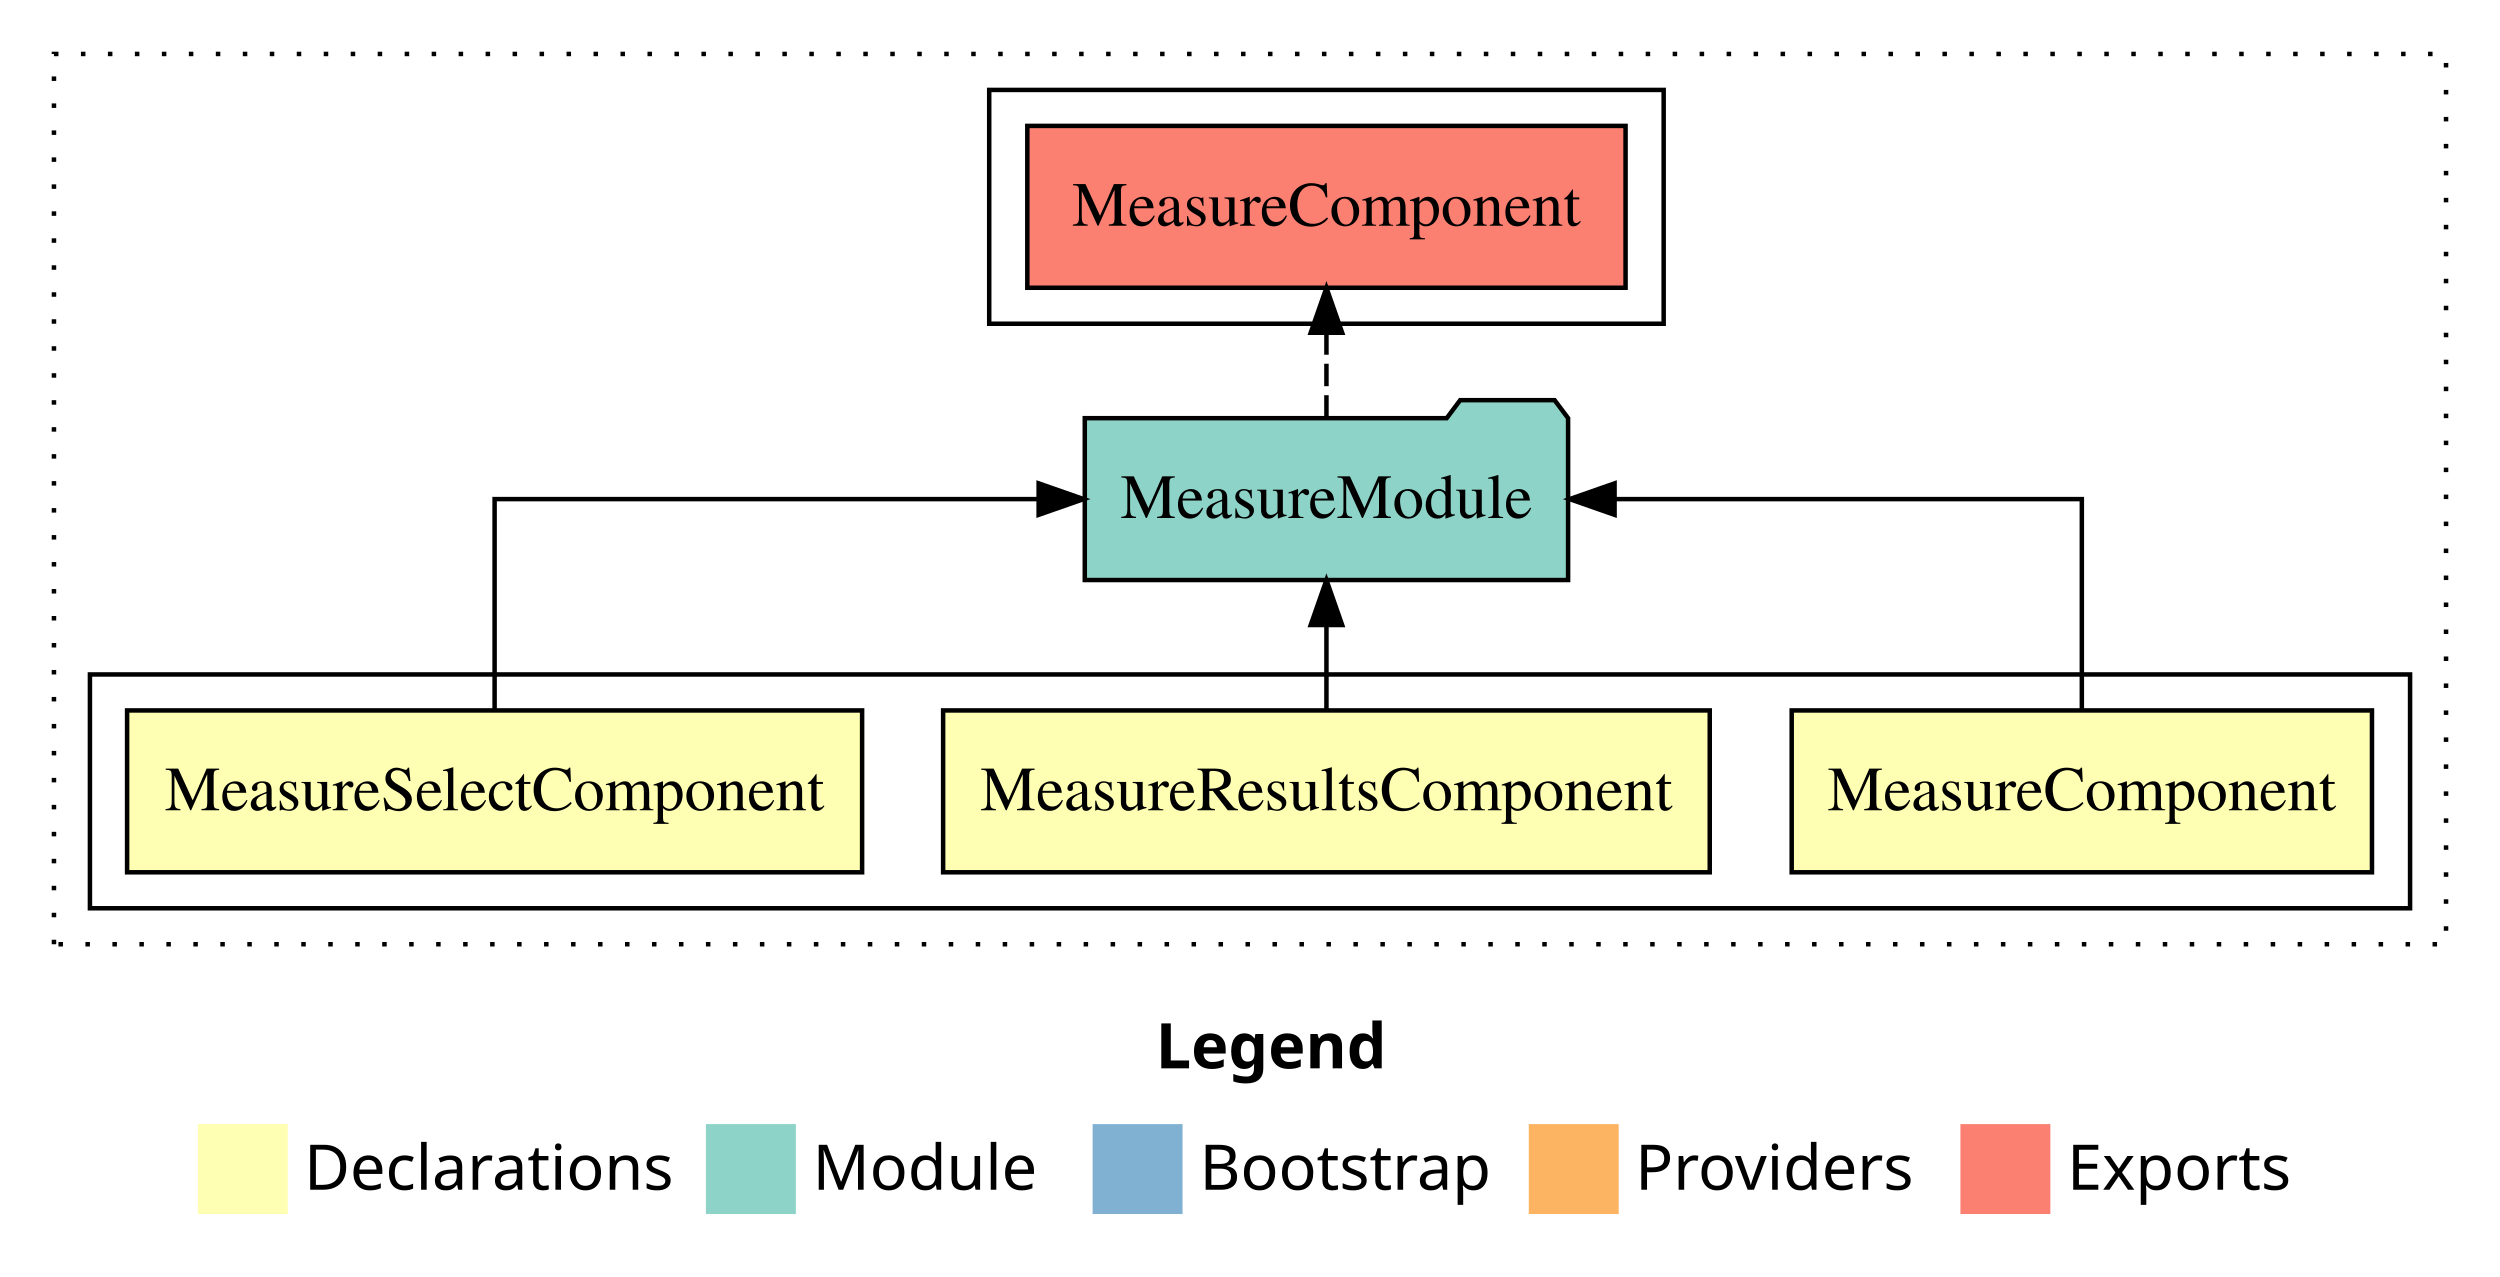
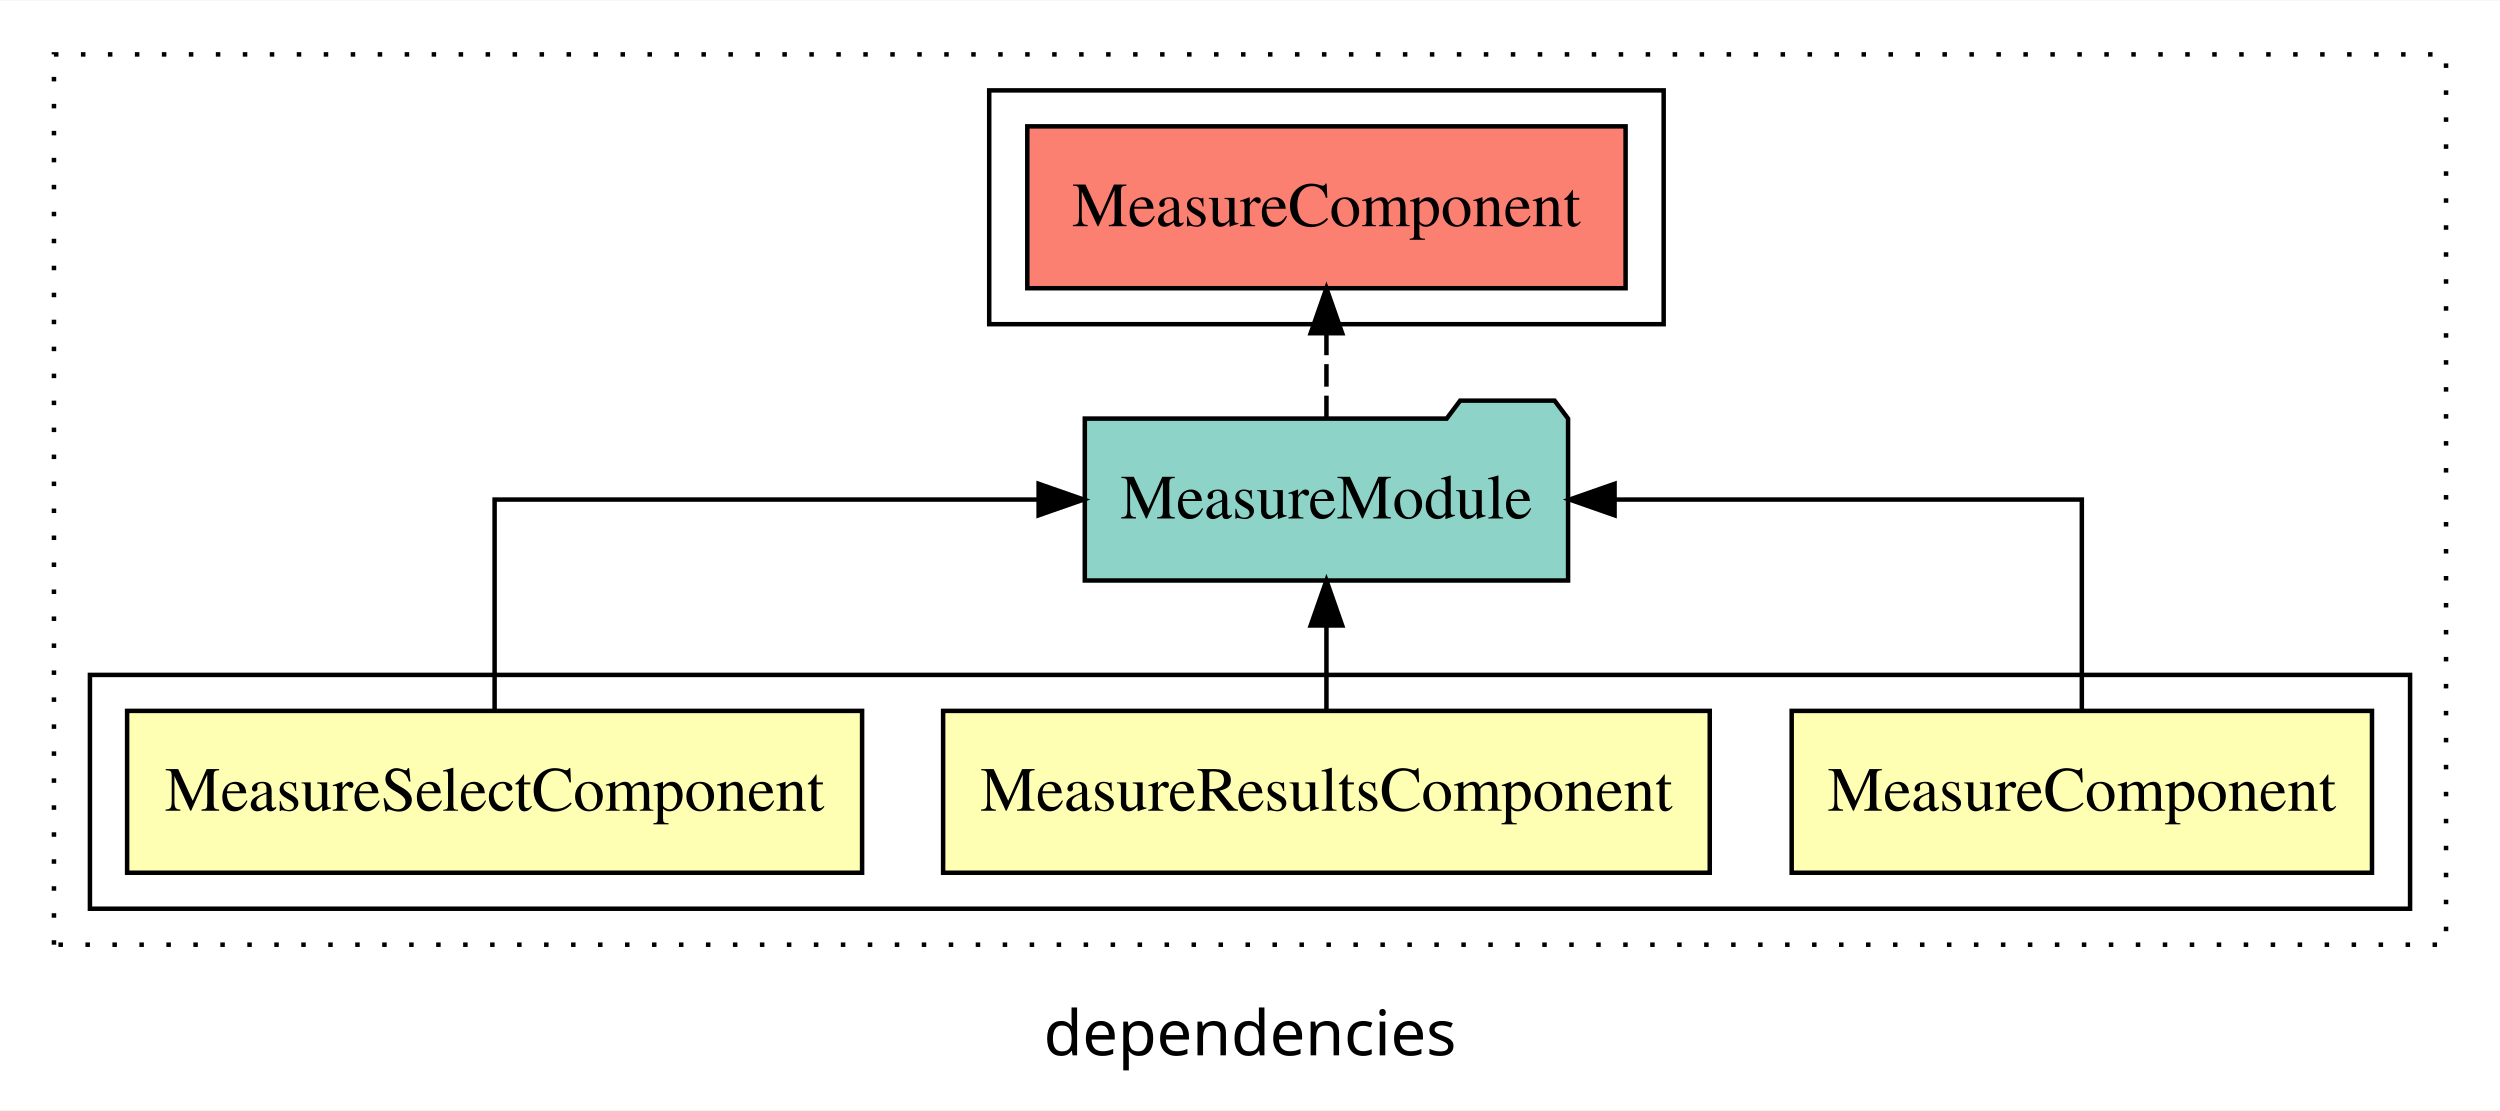
- <svg xmlns="http://www.w3.org/2000/svg" width="556pt" height="284pt" viewBox="0.00 0.00 556.00 284.00">
-   <g id="graph0" class="graph" transform="scale(1 1) rotate(0) translate(4 280)">
-     <polygon fill="#ffffff" stroke="transparent" points="-4,4 -4,-280 552,-280 552,4 -4,4" />
-     <text text-anchor="start" x="253.009" y="-42.4" font-family="sans-serif" font-weight="bold" font-size="14.00" fill="#000000">Legend</text>
-     <polygon fill="#ffffb3" stroke="transparent" points="40,-10 40,-30 60,-30 60,-10 40,-10" />
-     <text text-anchor="start" x="63.629" y="-15.4" font-family="sans-serif" font-size="14.00" fill="#000000">  Declarations</text>
-     <polygon fill="#8dd3c7" stroke="transparent" points="153,-10 153,-30 173,-30 173,-10 153,-10" />
-     <text text-anchor="start" x="176.725" y="-15.4" font-family="sans-serif" font-size="14.00" fill="#000000">  Module</text>
-     <polygon fill="#80b1d3" stroke="transparent" points="239,-10 239,-30 259,-30 259,-10 239,-10" />
-     <text text-anchor="start" x="262.781" y="-15.4" font-family="sans-serif" font-size="14.00" fill="#000000">  Bootstrap</text>
-     <polygon fill="#fdb462" stroke="transparent" points="336,-10 336,-30 356,-30 356,-10 336,-10" />
-     <text text-anchor="start" x="359.673" y="-15.4" font-family="sans-serif" font-size="14.00" fill="#000000">  Providers</text>
-     <polygon fill="#fb8072" stroke="transparent" points="432,-10 432,-30 452,-30 452,-10 432,-10" />
-     <text text-anchor="start" x="455.726" y="-15.4" font-family="sans-serif" font-size="14.00" fill="#000000">  Exports</text>
+ <svg xmlns="http://www.w3.org/2000/svg" width="556pt" height="247pt" viewBox="0.00 0.00 556.00 246.80">
+   <g id="graph0" class="graph" transform="scale(1 1) rotate(0) translate(4 242.8)">
+     <polygon fill="white" stroke="transparent" points="-4,4 -4,-242.8 552,-242.8 552,4 -4,4" />
+     <text text-anchor="middle" x="274" y="-8.2" font-family="sans-serif" font-size="14.00">dependencies</text>
    <g id="clust1" class="cluster">
-       <polygon fill="none" stroke="#000000" stroke-dasharray="1,5" points="8,-70 8,-268 540,-268 540,-70 8,-70" />
+       <polygon fill="none" stroke="black" stroke-dasharray="1,5" points="8,-32.8 8,-230.8 540,-230.8 540,-32.8 8,-32.8" />
    </g>
    <g id="clust2" class="cluster">
-       <polygon fill="none" stroke="#000000" points="16,-78 16,-130 532,-130 532,-78 16,-78" />
+       <polygon fill="none" stroke="black" points="16,-40.8 16,-92.8 532,-92.8 532,-40.8 16,-40.8" />
    </g>
    <g id="clust7" class="cluster">
-       <polygon fill="none" stroke="#000000" points="216,-208 216,-260 366,-260 366,-208 216,-208" />
+       <polygon fill="none" stroke="black" points="216,-170.8 216,-222.8 366,-222.8 366,-170.8 216,-170.8" />
    </g>
    <g id="node1" class="node">
-       <polygon fill="#ffffb3" stroke="#000000" points="523.527,-122 394.473,-122 394.473,-86 523.527,-86 523.527,-122" />
-       <text text-anchor="middle" x="459" y="-99.8" font-family="Times,serif" font-size="14.00" fill="#000000">MeasureComponent</text>
+       <polygon fill="#ffffb3" stroke="black" points="523.53,-84.8 394.47,-84.8 394.47,-48.8 523.53,-48.8 523.53,-84.8" />
+       <text text-anchor="middle" x="459" y="-62.6" font-family="Times,serif" font-size="14.00">MeasureComponent</text>
    </g>
    <g id="node4" class="node">
-       <polygon fill="#8dd3c7" stroke="#000000" points="344.744,-187 341.744,-191 320.744,-191 317.744,-187 237.256,-187 237.256,-151 344.744,-151 344.744,-187" />
-       <text text-anchor="middle" x="291" y="-164.8" font-family="Times,serif" font-size="14.00" fill="#000000">MeasureModule</text>
+       <polygon fill="#8dd3c7" stroke="black" points="344.74,-149.8 341.74,-153.8 320.74,-153.8 317.74,-149.8 237.26,-149.8 237.26,-113.8 344.74,-113.8 344.74,-149.8" />
+       <text text-anchor="middle" x="291" y="-127.6" font-family="Times,serif" font-size="14.00">MeasureModule</text>
    </g>
    <g id="edge1" class="edge">
-       <path fill="none" stroke="#000000" d="M459,-122.106C459,-141.339 459,-169 459,-169 459,-169 355.081,-169 355.081,-169" />
-       <polygon fill="#000000" stroke="#000000" points="355.081,-165.5 345.081,-169 355.081,-172.5 355.081,-165.5" />
+       <path fill="none" stroke="black" d="M459,-84.91C459,-104.14 459,-131.8 459,-131.8 459,-131.8 355.08,-131.8 355.08,-131.8" />
+       <polygon fill="black" stroke="black" points="355.08,-128.3 345.08,-131.8 355.08,-135.3 355.08,-128.3" />
    </g>
    <g id="node2" class="node">
-       <polygon fill="#ffffb3" stroke="#000000" points="376.248,-122 205.752,-122 205.752,-86 376.248,-86 376.248,-122" />
-       <text text-anchor="middle" x="291" y="-99.8" font-family="Times,serif" font-size="14.00" fill="#000000">MeasureResultsComponent</text>
+       <polygon fill="#ffffb3" stroke="black" points="376.25,-84.8 205.75,-84.8 205.75,-48.8 376.25,-48.8 376.25,-84.8" />
+       <text text-anchor="middle" x="291" y="-62.6" font-family="Times,serif" font-size="14.00">MeasureResultsComponent</text>
    </g>
    <g id="edge2" class="edge">
-       <path fill="none" stroke="#000000" d="M291,-122.106C291,-122.106 291,-140.991 291,-140.991" />
-       <polygon fill="#000000" stroke="#000000" points="287.5,-140.991 291,-150.991 294.5,-140.991 287.5,-140.991" />
+       <path fill="none" stroke="black" d="M291,-84.91C291,-84.91 291,-103.79 291,-103.79" />
+       <polygon fill="black" stroke="black" points="287.5,-103.79 291,-113.79 294.5,-103.79 287.5,-103.79" />
    </g>
    <g id="node3" class="node">
-       <polygon fill="#ffffb3" stroke="#000000" points="187.734,-122 24.266,-122 24.266,-86 187.734,-86 187.734,-122" />
-       <text text-anchor="middle" x="106" y="-99.8" font-family="Times,serif" font-size="14.00" fill="#000000">MeasureSelectComponent</text>
+       <polygon fill="#ffffb3" stroke="black" points="187.73,-84.8 24.27,-84.8 24.27,-48.8 187.73,-48.8 187.73,-84.8" />
+       <text text-anchor="middle" x="106" y="-62.6" font-family="Times,serif" font-size="14.00">MeasureSelectComponent</text>
    </g>
    <g id="edge3" class="edge">
-       <path fill="none" stroke="#000000" d="M106,-122.106C106,-141.339 106,-169 106,-169 106,-169 226.993,-169 226.993,-169" />
-       <polygon fill="#000000" stroke="#000000" points="226.993,-172.5 236.993,-169 226.993,-165.5 226.993,-172.5" />
+       <path fill="none" stroke="black" d="M106,-84.91C106,-104.14 106,-131.8 106,-131.8 106,-131.8 226.99,-131.8 226.99,-131.8" />
+       <polygon fill="black" stroke="black" points="226.99,-135.3 236.99,-131.8 226.99,-128.3 226.99,-135.3" />
    </g>
    <g id="node5" class="node">
-       <polygon fill="#fb8072" stroke="#000000" points="357.526,-252 224.474,-252 224.474,-216 357.526,-216 357.526,-252" />
-       <text text-anchor="middle" x="291" y="-229.8" font-family="Times,serif" font-size="14.00" fill="#000000">MeasureComponent </text>
+       <polygon fill="#fb8072" stroke="black" points="357.53,-214.8 224.47,-214.8 224.47,-178.8 357.53,-178.8 357.53,-214.8" />
+       <text text-anchor="middle" x="291" y="-192.6" font-family="Times,serif" font-size="14.00">MeasureComponent </text>
    </g>
    <g id="edge4" class="edge">
-       <path fill="none" stroke="#000000" stroke-dasharray="5,2" d="M291,-187.106C291,-187.106 291,-205.991 291,-205.991" />
-       <polygon fill="#000000" stroke="#000000" points="287.5,-205.991 291,-215.991 294.5,-205.991 287.5,-205.991" />
+       <path fill="none" stroke="black" stroke-dasharray="5,2" d="M291,-149.91C291,-149.91 291,-168.79 291,-168.79" />
+       <polygon fill="black" stroke="black" points="287.5,-168.79 291,-178.79 294.5,-168.79 287.5,-168.79" />
    </g>
  </g>
</svg>
